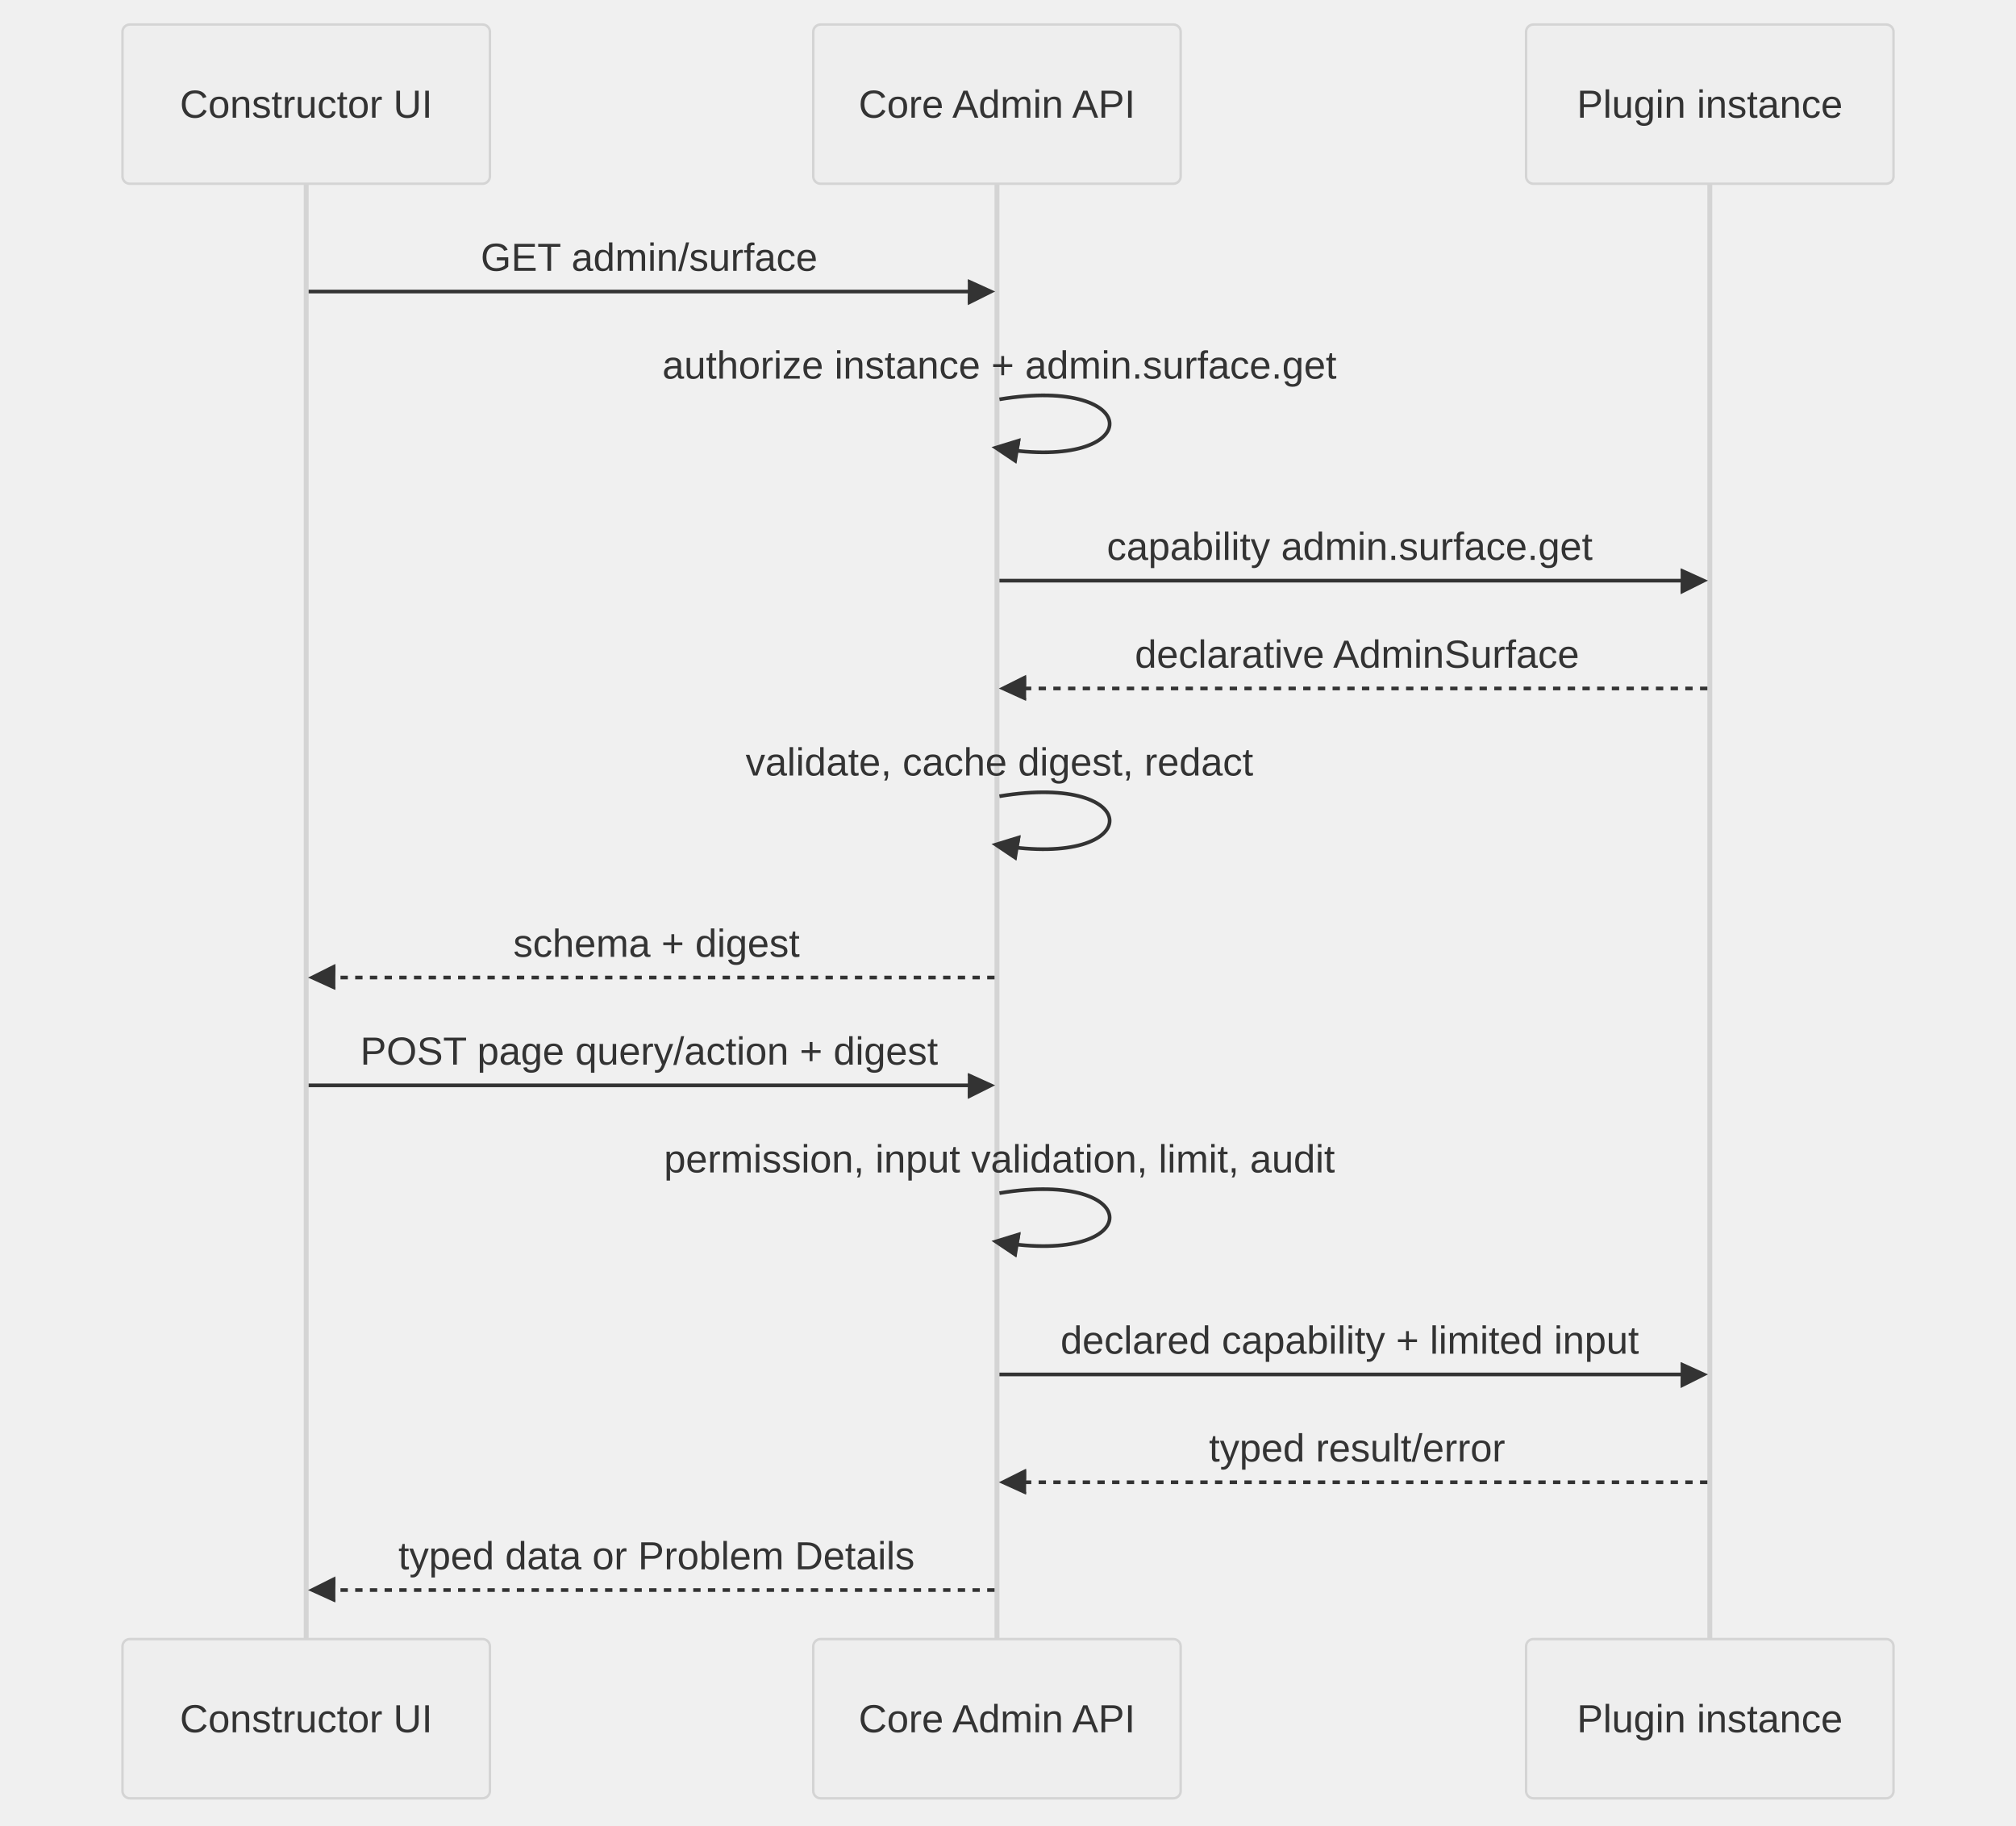
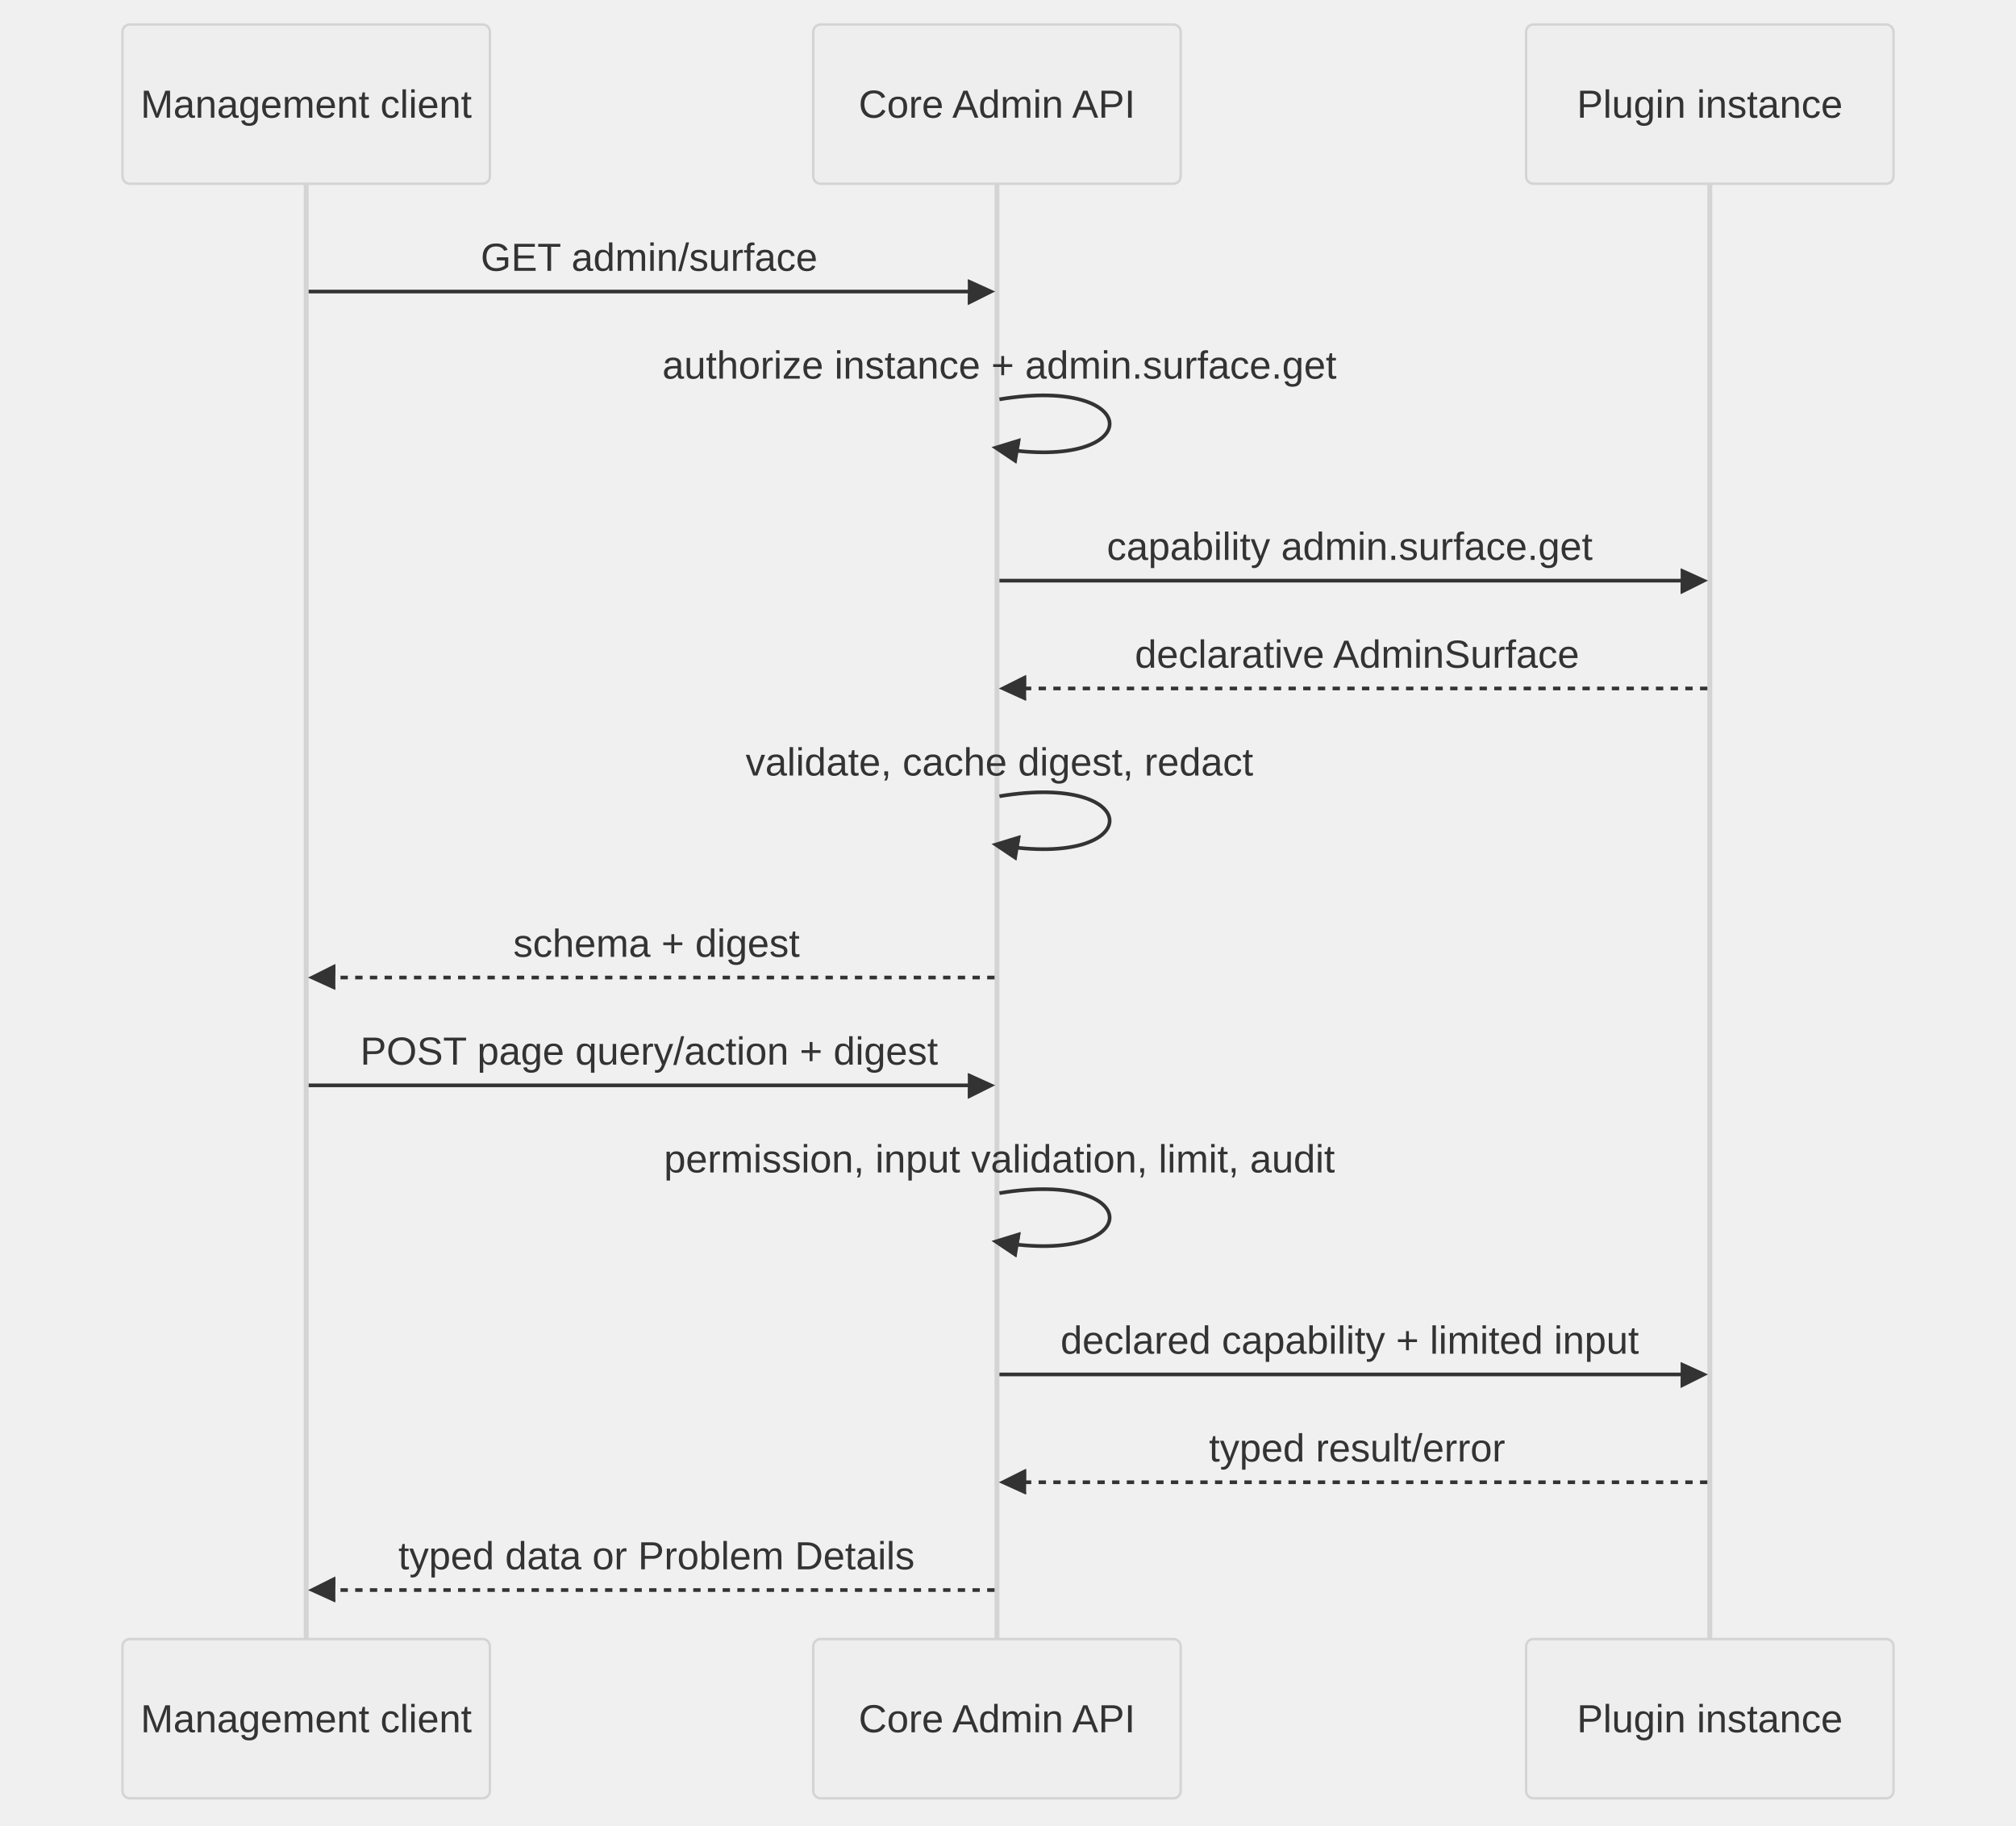
<svg xmlns="http://www.w3.org/2000/svg" id="my-svg" width="100%" style="max-width: 823px; background-color: transparent;" viewBox="-50 -10 823 745" role="graphics-document document" aria-roledescription="sequence">
  <g>
    <rect x="573" y="659" fill="#eaeaea" stroke="#666" width="150" height="65" name="P" rx="3" ry="3" class="actor actor-bottom" />
    <text x="648" y="691.5" dominant-baseline="central" alignment-baseline="central" class="actor actor-box" style="text-anchor: middle; font-size: 16px; font-weight: 400;">
      <tspan x="648" dy="0">Plugin instance</tspan>
    </text>
  </g>
  <g>
    <rect x="282" y="659" fill="#eaeaea" stroke="#666" width="150" height="65" name="G" rx="3" ry="3" class="actor actor-bottom" />
    <text x="357" y="691.5" dominant-baseline="central" alignment-baseline="central" class="actor actor-box" style="text-anchor: middle; font-size: 16px; font-weight: 400;">
      <tspan x="357" dy="0">Core Admin API</tspan>
    </text>
  </g>
  <g>
    <rect x="0" y="659" fill="#eaeaea" stroke="#666" width="150" height="65" name="C" rx="3" ry="3" class="actor actor-bottom" />
    <text x="75" y="691.5" dominant-baseline="central" alignment-baseline="central" class="actor actor-box" style="text-anchor: middle; font-size: 16px; font-weight: 400;">
-       <tspan x="75" dy="0">Constructor UI</tspan>
+       <tspan x="75" dy="0">Management client</tspan>
    </text>
  </g>
  <g>
    <line id="actor2" x1="648" y1="65" x2="648" y2="659" class="actor-line 200" stroke-width="0.5px" stroke="#999" name="P" data-et="life-line" data-id="P" />
    <g id="root-2" data-et="participant" data-type="participant" data-id="P">
      <rect x="573" y="0" fill="#eaeaea" stroke="#666" width="150" height="65" name="P" rx="3" ry="3" class="actor actor-top" />
      <text x="648" y="32.5" dominant-baseline="central" alignment-baseline="central" class="actor actor-box" style="text-anchor: middle; font-size: 16px; font-weight: 400;">
        <tspan x="648" dy="0">Plugin instance</tspan>
      </text>
    </g>
  </g>
  <g>
    <line id="actor1" x1="357" y1="65" x2="357" y2="659" class="actor-line 200" stroke-width="0.5px" stroke="#999" name="G" data-et="life-line" data-id="G" />
    <g id="root-1" data-et="participant" data-type="participant" data-id="G">
      <rect x="282" y="0" fill="#eaeaea" stroke="#666" width="150" height="65" name="G" rx="3" ry="3" class="actor actor-top" />
      <text x="357" y="32.5" dominant-baseline="central" alignment-baseline="central" class="actor actor-box" style="text-anchor: middle; font-size: 16px; font-weight: 400;">
        <tspan x="357" dy="0">Core Admin API</tspan>
      </text>
    </g>
  </g>
  <g>
    <line id="actor0" x1="75" y1="65" x2="75" y2="659" class="actor-line 200" stroke-width="0.5px" stroke="#999" name="C" data-et="life-line" data-id="C" />
    <g id="root-0" data-et="participant" data-type="participant" data-id="C">
      <rect x="0" y="0" fill="#eaeaea" stroke="#666" width="150" height="65" name="C" rx="3" ry="3" class="actor actor-top" />
      <text x="75" y="32.5" dominant-baseline="central" alignment-baseline="central" class="actor actor-box" style="text-anchor: middle; font-size: 16px; font-weight: 400;">
-         <tspan x="75" dy="0">Constructor UI</tspan>
+         <tspan x="75" dy="0">Management client</tspan>
      </text>
    </g>
  </g>
  <style>#my-svg{font-family:"trebuchet ms",verdana,arial,sans-serif;font-size:16px;fill:#000000;}@keyframes edge-animation-frame{from{stroke-dashoffset:0;}}@keyframes dash{to{stroke-dashoffset:0;}}#my-svg .edge-animation-slow{stroke-dasharray:9,5!important;stroke-dashoffset:900;animation:dash 50s linear infinite;stroke-linecap:round;}#my-svg .edge-animation-fast{stroke-dasharray:9,5!important;stroke-dashoffset:900;animation:dash 20s linear infinite;stroke-linecap:round;}#my-svg .error-icon{fill:#552222;}#my-svg .error-text{fill:#552222;stroke:#552222;}#my-svg .edge-thickness-normal{stroke-width:1px;}#my-svg .edge-thickness-thick{stroke-width:3.5px;}#my-svg .edge-pattern-solid{stroke-dasharray:0;}#my-svg .edge-thickness-invisible{stroke-width:0;fill:none;}#my-svg .edge-pattern-dashed{stroke-dasharray:3;}#my-svg .edge-pattern-dotted{stroke-dasharray:2;}#my-svg .marker{fill:#666;stroke:#666;}#my-svg .marker.cross{stroke:#666;}#my-svg svg{font-family:"trebuchet ms",verdana,arial,sans-serif;font-size:16px;}#my-svg p{margin:0;}#my-svg .actor{stroke:hsl(0, 0%, 83%);fill:#eee;stroke-width:1;}#my-svg rect.actor.outer-path[data-look="neo"]{filter:drop-shadow( 1px 2px 2px rgba(185,185,185,1));}#my-svg rect.note[data-look="neo"]{stroke:#999;fill:#666;filter:drop-shadow( 1px 2px 2px rgba(185,185,185,1));}#my-svg text.actor&gt;tspan{fill:#333;stroke:none;}#my-svg .actor-line{stroke:hsl(0, 0%, 83%);}#my-svg .innerArc{stroke-width:1.5;stroke-dasharray:none;}#my-svg .messageLine0{stroke-width:1.5;stroke-dasharray:none;stroke:#333;}#my-svg .messageLine1{stroke-width:1.5;stroke-dasharray:2,2;stroke:#333;}#my-svg [id$="-arrowhead"] path{fill:#333;stroke:#333;}#my-svg .sequenceNumber{fill:white;}#my-svg [id$="-sequencenumber"]{fill:#333;}#my-svg [id$="-crosshead"] path{fill:#333;stroke:#333;}#my-svg .messageText{fill:#333;stroke:none;}#my-svg .labelBox{stroke:hsl(0, 0%, 83%);fill:#eee;filter:none;}#my-svg .labelText,#my-svg .labelText&gt;tspan{fill:#333;stroke:none;}#my-svg .loopText,#my-svg .loopText&gt;tspan{fill:#333;stroke:none;}#my-svg .sectionTitle,#my-svg .sectionTitle&gt;tspan{fill:#333;stroke:none;}#my-svg .loopLine{stroke-width:2px;stroke-dasharray:2,2;stroke:hsl(0, 0%, 83%);fill:hsl(0, 0%, 83%);}#my-svg .note{stroke:#999;fill:#666;}#my-svg .noteText,#my-svg .noteText&gt;tspan{fill:#fff;stroke:none;font-weight:normal;}#my-svg .activation0{fill:#f4f4f4;stroke:#666;}#my-svg .activation1{fill:#f4f4f4;stroke:#666;}#my-svg .activation2{fill:#f4f4f4;stroke:#666;}#my-svg .actorPopupMenu{position:absolute;}#my-svg .actorPopupMenuPanel{position:absolute;fill:#eee;box-shadow:0px 8px 16px 0px rgba(0,0,0,0.2);filter:drop-shadow(3px 5px 2px rgb(0 0 0 / 0.4));}#my-svg .actor-man circle,#my-svg line{fill:#eee;stroke-width:2px;}#my-svg g rect.rect{filter:drop-shadow( 1px 2px 2px rgba(185,185,185,1));stroke:#999;}#my-svg .node .neo-node{stroke:#999;}#my-svg [data-look="neo"].node rect,#my-svg [data-look="neo"].cluster rect,#my-svg [data-look="neo"].node polygon{stroke:url(#my-svg-gradient);filter:drop-shadow( 1px 2px 2px rgba(185,185,185,1));}#my-svg [data-look="neo"].swimlane.cluster rect{filter:none;}#my-svg [data-look="neo"].node path{stroke:url(#my-svg-gradient);stroke-width:1px;}#my-svg [data-look="neo"].node .outer-path{filter:drop-shadow( 1px 2px 2px rgba(185,185,185,1));}#my-svg [data-look="neo"].node .neo-line path{stroke:#999;filter:none;}#my-svg [data-look="neo"].node circle{stroke:url(#my-svg-gradient);filter:drop-shadow( 1px 2px 2px rgba(185,185,185,1));}#my-svg [data-look="neo"].node circle .state-start{fill:#000000;}#my-svg [data-look="neo"].icon-shape .icon{fill:url(#my-svg-gradient);filter:drop-shadow( 1px 2px 2px rgba(185,185,185,1));}#my-svg [data-look="neo"].icon-shape .icon-neo path{stroke:url(#my-svg-gradient);filter:drop-shadow( 1px 2px 2px rgba(185,185,185,1));}#my-svg :root{--mermaid-font-family:"trebuchet ms",verdana,arial,sans-serif;}</style>
  <g />
  <defs>
    <symbol id="my-svg-computer" width="24" height="24">
      <path transform="scale(.5)" d="M2 2v13h20v-13h-20zm18 11h-16v-9h16v9zm-10.228 6l.466-1h3.524l.467 1h-4.457zm14.228 3h-24l2-6h2.104l-1.33 4h18.45l-1.297-4h2.073l2 6zm-5-10h-14v-7h14v7z" />
    </symbol>
  </defs>
  <defs>
    <symbol id="my-svg-database" fill-rule="evenodd" clip-rule="evenodd">
      <path transform="scale(.5)" d="M12.258.001l.256.004.255.005.253.008.251.01.249.012.247.015.246.016.242.019.241.02.239.023.236.024.233.027.231.028.229.031.225.032.223.034.22.036.217.038.214.04.211.041.208.043.205.045.201.046.198.048.194.05.191.051.187.053.183.054.18.056.175.057.172.059.168.06.163.061.16.063.155.064.15.066.074.033.073.033.071.034.07.034.069.035.068.035.067.035.066.035.064.036.064.036.062.036.06.036.06.037.058.037.058.037.055.038.055.038.053.038.052.038.051.039.05.039.048.039.047.039.045.04.044.04.043.04.041.04.04.041.039.041.037.041.036.041.034.041.033.042.032.042.03.042.029.042.027.042.026.043.024.043.023.043.021.043.02.043.018.044.017.043.015.044.013.044.012.044.011.045.009.044.007.045.006.045.004.045.002.045.001.045v17l-.001.045-.002.045-.004.045-.006.045-.007.045-.009.044-.011.045-.012.044-.013.044-.015.044-.017.043-.018.044-.02.043-.021.043-.023.043-.024.043-.026.043-.027.042-.029.042-.03.042-.032.042-.033.042-.034.041-.036.041-.037.041-.039.041-.04.041-.041.04-.043.04-.044.04-.045.04-.047.039-.048.039-.05.039-.051.039-.052.038-.053.038-.055.038-.055.038-.058.037-.058.037-.06.037-.06.036-.062.036-.064.036-.064.036-.066.035-.067.035-.068.035-.069.035-.07.034-.071.034-.073.033-.074.033-.15.066-.155.064-.16.063-.163.061-.168.06-.172.059-.175.057-.18.056-.183.054-.187.053-.191.051-.194.05-.198.048-.201.046-.205.045-.208.043-.211.041-.214.04-.217.038-.22.036-.223.034-.225.032-.229.031-.231.028-.233.027-.236.024-.239.023-.241.02-.242.019-.246.016-.247.015-.249.012-.251.01-.253.008-.255.005-.256.004-.258.001-.258-.001-.256-.004-.255-.005-.253-.008-.251-.01-.249-.012-.247-.015-.245-.016-.243-.019-.241-.02-.238-.023-.236-.024-.234-.027-.231-.028-.228-.031-.226-.032-.223-.034-.22-.036-.217-.038-.214-.04-.211-.041-.208-.043-.204-.045-.201-.046-.198-.048-.195-.05-.19-.051-.187-.053-.184-.054-.179-.056-.176-.057-.172-.059-.167-.06-.164-.061-.159-.063-.155-.064-.151-.066-.074-.033-.072-.033-.072-.034-.07-.034-.069-.035-.068-.035-.067-.035-.066-.035-.064-.036-.063-.036-.062-.036-.061-.036-.06-.037-.058-.037-.057-.037-.056-.038-.055-.038-.053-.038-.052-.038-.051-.039-.049-.039-.049-.039-.046-.039-.046-.04-.044-.04-.043-.04-.041-.04-.04-.041-.039-.041-.037-.041-.036-.041-.034-.041-.033-.042-.032-.042-.03-.042-.029-.042-.027-.042-.026-.043-.024-.043-.023-.043-.021-.043-.02-.043-.018-.044-.017-.043-.015-.044-.013-.044-.012-.044-.011-.045-.009-.044-.007-.045-.006-.045-.004-.045-.002-.045-.001-.045v-17l.001-.045.002-.045.004-.045.006-.045.007-.045.009-.044.011-.045.012-.044.013-.044.015-.044.017-.043.018-.044.02-.043.021-.043.023-.043.024-.043.026-.043.027-.042.029-.042.03-.042.032-.042.033-.042.034-.041.036-.041.037-.041.039-.041.04-.041.041-.04.043-.04.044-.04.046-.04.046-.039.049-.039.049-.039.051-.039.052-.038.053-.038.055-.038.056-.038.057-.037.058-.037.06-.037.061-.036.062-.036.063-.036.064-.036.066-.035.067-.035.068-.035.069-.035.07-.034.072-.034.072-.033.074-.033.151-.066.155-.064.159-.063.164-.061.167-.06.172-.059.176-.057.179-.056.184-.054.187-.053.19-.051.195-.05.198-.048.201-.046.204-.045.208-.043.211-.041.214-.04.217-.038.22-.036.223-.034.226-.032.228-.031.231-.028.234-.027.236-.024.238-.023.241-.02.243-.019.245-.016.247-.015.249-.012.251-.01.253-.008.255-.005.256-.004.258-.001.258.001zm-9.258 20.499v.01l.001.021.003.021.004.022.005.021.006.022.007.022.009.023.01.022.011.023.012.023.013.023.015.023.016.024.017.023.018.024.019.024.021.024.022.025.023.024.024.025.052.049.056.05.061.051.066.051.07.051.075.051.079.052.084.052.088.052.092.052.097.052.102.051.105.052.11.052.114.051.119.051.123.051.127.05.131.05.135.05.139.048.144.049.147.047.152.047.155.047.16.045.163.045.167.043.171.043.176.041.178.041.183.039.187.039.19.037.194.035.197.035.202.033.204.031.209.03.212.029.216.027.219.025.222.024.226.021.23.02.233.018.236.016.24.015.243.012.246.01.249.008.253.005.256.004.259.001.26-.001.257-.004.254-.005.25-.008.247-.011.244-.012.241-.014.237-.016.233-.018.231-.021.226-.021.224-.024.22-.026.216-.027.212-.028.21-.031.205-.031.202-.034.198-.034.194-.036.191-.037.187-.039.183-.04.179-.04.175-.042.172-.043.168-.044.163-.045.16-.046.155-.046.152-.047.148-.048.143-.049.139-.049.136-.05.131-.05.126-.05.123-.051.118-.052.114-.051.11-.052.106-.052.101-.052.096-.052.092-.052.088-.053.083-.051.079-.052.074-.052.07-.051.065-.051.06-.051.056-.05.051-.05.023-.024.023-.025.021-.024.02-.024.019-.024.018-.024.017-.024.015-.023.014-.024.013-.023.012-.023.01-.023.01-.022.008-.022.006-.022.006-.022.004-.022.004-.021.001-.021.001-.021v-4.127l-.077.055-.08.053-.083.054-.085.053-.087.052-.09.052-.093.051-.095.05-.097.05-.1.049-.102.049-.105.048-.106.047-.109.047-.111.046-.114.045-.115.045-.118.044-.12.043-.122.042-.124.042-.126.041-.128.04-.13.04-.132.038-.134.038-.135.037-.138.037-.139.035-.142.035-.143.034-.144.033-.147.032-.148.031-.15.03-.151.03-.153.029-.154.027-.156.027-.158.026-.159.025-.161.024-.162.023-.163.022-.165.021-.166.02-.167.019-.169.018-.169.017-.171.016-.173.015-.173.014-.175.013-.175.012-.177.011-.178.01-.179.008-.179.008-.181.006-.182.005-.182.004-.184.003-.184.002h-.37l-.184-.002-.184-.003-.182-.004-.182-.005-.181-.006-.179-.008-.179-.008-.178-.01-.176-.011-.176-.012-.175-.013-.173-.014-.172-.015-.171-.016-.17-.017-.169-.018-.167-.019-.166-.02-.165-.021-.163-.022-.162-.023-.161-.024-.159-.025-.157-.026-.156-.027-.155-.027-.153-.029-.151-.03-.15-.03-.148-.031-.146-.032-.145-.033-.143-.034-.141-.035-.14-.035-.137-.037-.136-.037-.134-.038-.132-.038-.13-.04-.128-.04-.126-.041-.124-.042-.122-.042-.12-.044-.117-.043-.116-.045-.113-.045-.112-.046-.109-.047-.106-.047-.105-.048-.102-.049-.1-.049-.097-.05-.095-.05-.093-.052-.09-.051-.087-.052-.085-.053-.083-.054-.08-.054-.077-.054v4.127zm0-5.654v.011l.001.021.003.021.004.021.005.022.006.022.007.022.009.022.01.022.011.023.012.023.013.023.015.024.016.023.017.024.018.024.019.024.021.024.022.024.023.025.024.024.052.05.056.05.061.05.066.051.07.051.075.052.079.051.084.052.088.052.092.052.097.052.102.052.105.052.11.051.114.051.119.052.123.05.127.051.131.05.135.049.139.049.144.048.147.048.152.047.155.046.16.045.163.045.167.044.171.042.176.042.178.04.183.04.187.038.19.037.194.036.197.034.202.033.204.032.209.03.212.028.216.027.219.025.222.024.226.022.23.02.233.018.236.016.24.014.243.012.246.01.249.008.253.006.256.003.259.001.26-.001.257-.003.254-.006.25-.008.247-.01.244-.012.241-.015.237-.016.233-.018.231-.02.226-.022.224-.024.22-.025.216-.027.212-.029.21-.03.205-.032.202-.033.198-.035.194-.036.191-.037.187-.039.183-.039.179-.041.175-.042.172-.043.168-.044.163-.045.16-.045.155-.047.152-.047.148-.048.143-.048.139-.05.136-.049.131-.05.126-.051.123-.051.118-.051.114-.052.11-.052.106-.052.101-.052.096-.052.092-.052.088-.052.083-.052.079-.052.074-.051.07-.052.065-.051.06-.05.056-.051.051-.049.023-.025.023-.024.021-.025.02-.024.019-.024.018-.024.017-.024.015-.023.014-.023.013-.024.012-.022.01-.023.01-.023.008-.022.006-.022.006-.022.004-.021.004-.022.001-.021.001-.021v-4.139l-.077.054-.08.054-.083.054-.085.052-.087.053-.09.051-.093.051-.095.051-.097.05-.1.049-.102.049-.105.048-.106.047-.109.047-.111.046-.114.045-.115.044-.118.044-.12.044-.122.042-.124.042-.126.041-.128.04-.13.039-.132.039-.134.038-.135.037-.138.036-.139.036-.142.035-.143.033-.144.033-.147.033-.148.031-.15.03-.151.03-.153.028-.154.028-.156.027-.158.026-.159.025-.161.024-.162.023-.163.022-.165.021-.166.02-.167.019-.169.018-.169.017-.171.016-.173.015-.173.014-.175.013-.175.012-.177.011-.178.009-.179.009-.179.007-.181.007-.182.005-.182.004-.184.003-.184.002h-.37l-.184-.002-.184-.003-.182-.004-.182-.005-.181-.007-.179-.007-.179-.009-.178-.009-.176-.011-.176-.012-.175-.013-.173-.014-.172-.015-.171-.016-.17-.017-.169-.018-.167-.019-.166-.02-.165-.021-.163-.022-.162-.023-.161-.024-.159-.025-.157-.026-.156-.027-.155-.028-.153-.028-.151-.03-.15-.03-.148-.031-.146-.033-.145-.033-.143-.033-.141-.035-.14-.036-.137-.036-.136-.037-.134-.038-.132-.039-.13-.039-.128-.04-.126-.041-.124-.042-.122-.043-.12-.043-.117-.044-.116-.044-.113-.046-.112-.046-.109-.046-.106-.047-.105-.048-.102-.049-.1-.049-.097-.05-.095-.051-.093-.051-.09-.051-.087-.053-.085-.052-.083-.054-.08-.054-.077-.054v4.139zm0-5.666v.011l.001.02.003.022.004.021.005.022.006.021.007.022.009.023.01.022.011.023.012.023.013.023.015.023.016.024.017.024.018.023.019.024.021.025.022.024.023.024.024.025.052.05.056.05.061.05.066.051.07.051.075.052.079.051.084.052.088.052.092.052.097.052.102.052.105.051.11.052.114.051.119.051.123.051.127.05.131.05.135.05.139.049.144.048.147.048.152.047.155.046.16.045.163.045.167.043.171.043.176.042.178.04.183.04.187.038.19.037.194.036.197.034.202.033.204.032.209.03.212.028.216.027.219.025.222.024.226.021.23.02.233.018.236.017.24.014.243.012.246.01.249.008.253.006.256.003.259.001.26-.001.257-.003.254-.006.25-.008.247-.01.244-.013.241-.014.237-.016.233-.018.231-.02.226-.022.224-.024.22-.025.216-.027.212-.029.21-.03.205-.032.202-.033.198-.035.194-.036.191-.037.187-.039.183-.039.179-.041.175-.042.172-.043.168-.044.163-.045.16-.045.155-.047.152-.047.148-.048.143-.049.139-.049.136-.049.131-.051.126-.05.123-.051.118-.052.114-.051.11-.052.106-.052.101-.052.096-.052.092-.052.088-.052.083-.052.079-.052.074-.052.07-.051.065-.051.06-.051.056-.05.051-.049.023-.025.023-.025.021-.024.02-.024.019-.024.018-.024.017-.024.015-.023.014-.024.013-.023.012-.023.01-.022.01-.023.008-.022.006-.022.006-.022.004-.022.004-.021.001-.021.001-.021v-4.153l-.077.054-.08.054-.083.053-.085.053-.087.053-.09.051-.093.051-.095.051-.097.05-.1.049-.102.048-.105.048-.106.048-.109.046-.111.046-.114.046-.115.044-.118.044-.12.043-.122.043-.124.042-.126.041-.128.04-.13.039-.132.039-.134.038-.135.037-.138.036-.139.036-.142.034-.143.034-.144.033-.147.032-.148.032-.15.03-.151.03-.153.028-.154.028-.156.027-.158.026-.159.024-.161.024-.162.023-.163.023-.165.021-.166.02-.167.019-.169.018-.169.017-.171.016-.173.015-.173.014-.175.013-.175.012-.177.01-.178.01-.179.009-.179.007-.181.006-.182.006-.182.004-.184.003-.184.001-.185.001-.185-.001-.184-.001-.184-.003-.182-.004-.182-.006-.181-.006-.179-.007-.179-.009-.178-.01-.176-.01-.176-.012-.175-.013-.173-.014-.172-.015-.171-.016-.17-.017-.169-.018-.167-.019-.166-.02-.165-.021-.163-.023-.162-.023-.161-.024-.159-.024-.157-.026-.156-.027-.155-.028-.153-.028-.151-.03-.15-.03-.148-.032-.146-.032-.145-.033-.143-.034-.141-.034-.14-.036-.137-.036-.136-.037-.134-.038-.132-.039-.13-.039-.128-.041-.126-.041-.124-.041-.122-.043-.12-.043-.117-.044-.116-.044-.113-.046-.112-.046-.109-.046-.106-.048-.105-.048-.102-.048-.1-.05-.097-.049-.095-.051-.093-.051-.09-.052-.087-.052-.085-.053-.083-.053-.08-.054-.077-.054v4.153zm8.74-8.179l-.257.004-.254.005-.25.008-.247.011-.244.012-.241.014-.237.016-.233.018-.231.021-.226.022-.224.023-.22.026-.216.027-.212.028-.21.031-.205.032-.202.033-.198.034-.194.036-.191.038-.187.038-.183.04-.179.041-.175.042-.172.043-.168.043-.163.045-.16.046-.155.046-.152.048-.148.048-.143.048-.139.049-.136.05-.131.05-.126.051-.123.051-.118.051-.114.052-.11.052-.106.052-.101.052-.096.052-.092.052-.088.052-.083.052-.079.052-.074.051-.07.052-.065.051-.06.05-.056.05-.051.05-.023.025-.023.024-.021.024-.02.025-.019.024-.018.024-.017.023-.015.024-.014.023-.013.023-.012.023-.01.023-.01.022-.008.022-.006.023-.006.021-.004.022-.004.021-.001.021-.001.021.001.021.001.021.004.021.004.022.006.021.006.023.008.022.01.022.01.023.012.023.013.023.014.023.015.024.017.023.018.024.019.024.02.025.021.024.023.024.023.025.051.05.056.05.06.05.065.051.07.052.074.051.079.052.083.052.088.052.092.052.096.052.101.052.106.052.11.052.114.052.118.051.123.051.126.051.131.05.136.05.139.049.143.048.148.048.152.048.155.046.16.046.163.045.168.043.172.043.175.042.179.041.183.04.187.038.191.038.194.036.198.034.202.033.205.032.21.031.212.028.216.027.22.026.224.023.226.022.231.021.233.018.237.016.241.014.244.012.247.011.25.008.254.005.257.004.26.001.26-.001.257-.004.254-.005.25-.008.247-.011.244-.012.241-.014.237-.016.233-.018.231-.021.226-.022.224-.023.22-.026.216-.027.212-.028.21-.031.205-.032.202-.033.198-.034.194-.036.191-.038.187-.038.183-.04.179-.041.175-.042.172-.043.168-.043.163-.045.16-.046.155-.046.152-.048.148-.048.143-.048.139-.049.136-.05.131-.05.126-.051.123-.051.118-.051.114-.052.11-.052.106-.052.101-.052.096-.052.092-.052.088-.052.083-.052.079-.052.074-.051.07-.052.065-.051.06-.05.056-.05.051-.05.023-.025.023-.024.021-.024.02-.025.019-.024.018-.024.017-.023.015-.024.014-.023.013-.023.012-.023.01-.023.01-.022.008-.022.006-.023.006-.021.004-.022.004-.021.001-.021.001-.021-.001-.021-.001-.021-.004-.021-.004-.022-.006-.021-.006-.023-.008-.022-.01-.022-.01-.023-.012-.023-.013-.023-.014-.023-.015-.024-.017-.023-.018-.024-.019-.024-.02-.025-.021-.024-.023-.024-.023-.025-.051-.05-.056-.05-.06-.05-.065-.051-.07-.052-.074-.051-.079-.052-.083-.052-.088-.052-.092-.052-.096-.052-.101-.052-.106-.052-.11-.052-.114-.052-.118-.051-.123-.051-.126-.051-.131-.05-.136-.05-.139-.049-.143-.048-.148-.048-.152-.048-.155-.046-.16-.046-.163-.045-.168-.043-.172-.043-.175-.042-.179-.041-.183-.04-.187-.038-.191-.038-.194-.036-.198-.034-.202-.033-.205-.032-.21-.031-.212-.028-.216-.027-.22-.026-.224-.023-.226-.022-.231-.021-.233-.018-.237-.016-.241-.014-.244-.012-.247-.011-.25-.008-.254-.005-.257-.004-.26-.001-.26.001z" />
    </symbol>
  </defs>
  <defs>
    <symbol id="my-svg-clock" width="24" height="24">
      <path transform="scale(.5)" d="M12 2c5.514 0 10 4.486 10 10s-4.486 10-10 10-10-4.486-10-10 4.486-10 10-10zm0-2c-6.627 0-12 5.373-12 12s5.373 12 12 12 12-5.373 12-12-5.373-12-12-12zm5.848 12.459c.202.038.202.333.001.372-1.907.361-6.045 1.111-6.547 1.111-.719 0-1.301-.582-1.301-1.301 0-.512.77-5.447 1.125-7.445.034-.192.312-.181.343.014l.985 6.238 5.394 1.011z" />
    </symbol>
  </defs>
  <defs>
    <marker id="my-svg-arrowhead" refX="7.9" refY="5" markerUnits="userSpaceOnUse" markerWidth="12" markerHeight="12" orient="auto-start-reverse">
      <path d="M -1 0 L 10 5 L 0 10 z" />
    </marker>
  </defs>
  <defs>
    <marker id="my-svg-crosshead" markerWidth="15" markerHeight="8" orient="auto" refX="4" refY="4.5">
      <path fill="none" stroke="#000000" stroke-width="1pt" d="M 1,2 L 6,7 M 6,2 L 1,7" style="stroke-dasharray: 0, 0;" />
    </marker>
  </defs>
  <defs>
    <marker id="my-svg-filled-head" refX="15.5" refY="7" markerWidth="20" markerHeight="28" orient="auto">
      <path d="M 18,7 L9,13 L14,7 L9,1 Z" />
    </marker>
  </defs>
  <defs>
    <marker id="my-svg-sequencenumber" refX="15" refY="15" markerWidth="60" markerHeight="40" orient="auto">
      <circle cx="15" cy="15" r="6" />
    </marker>
  </defs>
  <defs>
    <marker id="my-svg-solidTopArrowHead" refX="7.9" refY="7.25" markerUnits="userSpaceOnUse" markerWidth="12" markerHeight="12" orient="auto-start-reverse">
      <path d="M 0 0 L 10 8 L 0 8 z" />
    </marker>
  </defs>
  <defs>
    <marker id="my-svg-solidBottomArrowHead" refX="7.9" refY="0.75" markerUnits="userSpaceOnUse" markerWidth="12" markerHeight="12" orient="auto-start-reverse">
      <path d="M 0 0 L 10 0 L 0 8 z" />
    </marker>
  </defs>
  <defs>
    <marker id="my-svg-stickTopArrowHead" refX="7.5" refY="7" markerUnits="userSpaceOnUse" markerWidth="12" markerHeight="12" orient="auto-start-reverse">
      <path d="M 0 0 L 7 7" stroke="black" stroke-width="1.5" fill="none" />
    </marker>
  </defs>
  <defs>
    <marker id="my-svg-stickBottomArrowHead" refX="7.5" refY="0" markerUnits="userSpaceOnUse" markerWidth="12" markerHeight="12" orient="auto-start-reverse">
      <path d="M 0 7 L 7 0" stroke="black" stroke-width="1.5" fill="none" />
    </marker>
  </defs>
  <text x="215" y="80" text-anchor="middle" dominant-baseline="middle" alignment-baseline="middle" class="messageText" dy="1em" style="font-size: 16px; font-weight: 400;">GET admin/surface</text>
  <line x1="76" y1="109" x2="353" y2="109" class="messageLine0" data-et="message" data-id="i0" data-from="C" data-to="G" stroke-width="2" stroke="none" marker-end="url(#my-svg-arrowhead)" style="fill: none;" />
  <text x="358" y="124" text-anchor="middle" dominant-baseline="middle" alignment-baseline="middle" class="messageText" dy="1em" style="font-size: 16px; font-weight: 400;">authorize instance + admin.surface.get</text>
  <path d="M 358,153 C 418,143 418,183 358,173" class="messageLine0" data-et="message" data-id="i1" data-from="G" data-to="G" stroke-width="2" stroke="none" marker-end="url(#my-svg-arrowhead)" style="fill: none;" />
  <text x="501" y="198" text-anchor="middle" dominant-baseline="middle" alignment-baseline="middle" class="messageText" dy="1em" style="font-size: 16px; font-weight: 400;">capability admin.surface.get</text>
  <line x1="358" y1="227" x2="644" y2="227" class="messageLine0" data-et="message" data-id="i2" data-from="G" data-to="P" stroke-width="2" stroke="none" marker-end="url(#my-svg-arrowhead)" style="fill: none;" />
  <text x="504" y="242" text-anchor="middle" dominant-baseline="middle" alignment-baseline="middle" class="messageText" dy="1em" style="font-size: 16px; font-weight: 400;">declarative AdminSurface</text>
  <line x1="647" y1="271" x2="361" y2="271" class="messageLine1" data-et="message" data-id="i3" data-from="P" data-to="G" stroke-width="2" stroke="none" marker-end="url(#my-svg-arrowhead)" style="stroke-dasharray: 3, 3; fill: none;" />
  <text x="358" y="286" text-anchor="middle" dominant-baseline="middle" alignment-baseline="middle" class="messageText" dy="1em" style="font-size: 16px; font-weight: 400;">validate, cache digest, redact</text>
  <path d="M 358,315 C 418,305 418,345 358,335" class="messageLine0" data-et="message" data-id="i4" data-from="G" data-to="G" stroke-width="2" stroke="none" marker-end="url(#my-svg-arrowhead)" style="fill: none;" />
  <text x="218" y="360" text-anchor="middle" dominant-baseline="middle" alignment-baseline="middle" class="messageText" dy="1em" style="font-size: 16px; font-weight: 400;">schema + digest</text>
  <line x1="356" y1="389" x2="79" y2="389" class="messageLine1" data-et="message" data-id="i5" data-from="G" data-to="C" stroke-width="2" stroke="none" marker-end="url(#my-svg-arrowhead)" style="stroke-dasharray: 3, 3; fill: none;" />
  <text x="215" y="404" text-anchor="middle" dominant-baseline="middle" alignment-baseline="middle" class="messageText" dy="1em" style="font-size: 16px; font-weight: 400;">POST page query/action + digest</text>
  <line x1="76" y1="433" x2="353" y2="433" class="messageLine0" data-et="message" data-id="i6" data-from="C" data-to="G" stroke-width="2" stroke="none" marker-end="url(#my-svg-arrowhead)" style="fill: none;" />
  <text x="358" y="448" text-anchor="middle" dominant-baseline="middle" alignment-baseline="middle" class="messageText" dy="1em" style="font-size: 16px; font-weight: 400;">permission, input validation, limit, audit</text>
  <path d="M 358,477 C 418,467 418,507 358,497" class="messageLine0" data-et="message" data-id="i7" data-from="G" data-to="G" stroke-width="2" stroke="none" marker-end="url(#my-svg-arrowhead)" style="fill: none;" />
  <text x="501" y="522" text-anchor="middle" dominant-baseline="middle" alignment-baseline="middle" class="messageText" dy="1em" style="font-size: 16px; font-weight: 400;">declared capability + limited input</text>
  <line x1="358" y1="551" x2="644" y2="551" class="messageLine0" data-et="message" data-id="i8" data-from="G" data-to="P" stroke-width="2" stroke="none" marker-end="url(#my-svg-arrowhead)" style="fill: none;" />
  <text x="504" y="566" text-anchor="middle" dominant-baseline="middle" alignment-baseline="middle" class="messageText" dy="1em" style="font-size: 16px; font-weight: 400;">typed result/error</text>
  <line x1="647" y1="595" x2="361" y2="595" class="messageLine1" data-et="message" data-id="i9" data-from="P" data-to="G" stroke-width="2" stroke="none" marker-end="url(#my-svg-arrowhead)" style="stroke-dasharray: 3, 3; fill: none;" />
  <text x="218" y="610" text-anchor="middle" dominant-baseline="middle" alignment-baseline="middle" class="messageText" dy="1em" style="font-size: 16px; font-weight: 400;">typed data or Problem Details</text>
  <line x1="356" y1="639" x2="79" y2="639" class="messageLine1" data-et="message" data-id="i10" data-from="G" data-to="C" stroke-width="2" stroke="none" marker-end="url(#my-svg-arrowhead)" style="stroke-dasharray: 3, 3; fill: none;" />
</svg>
